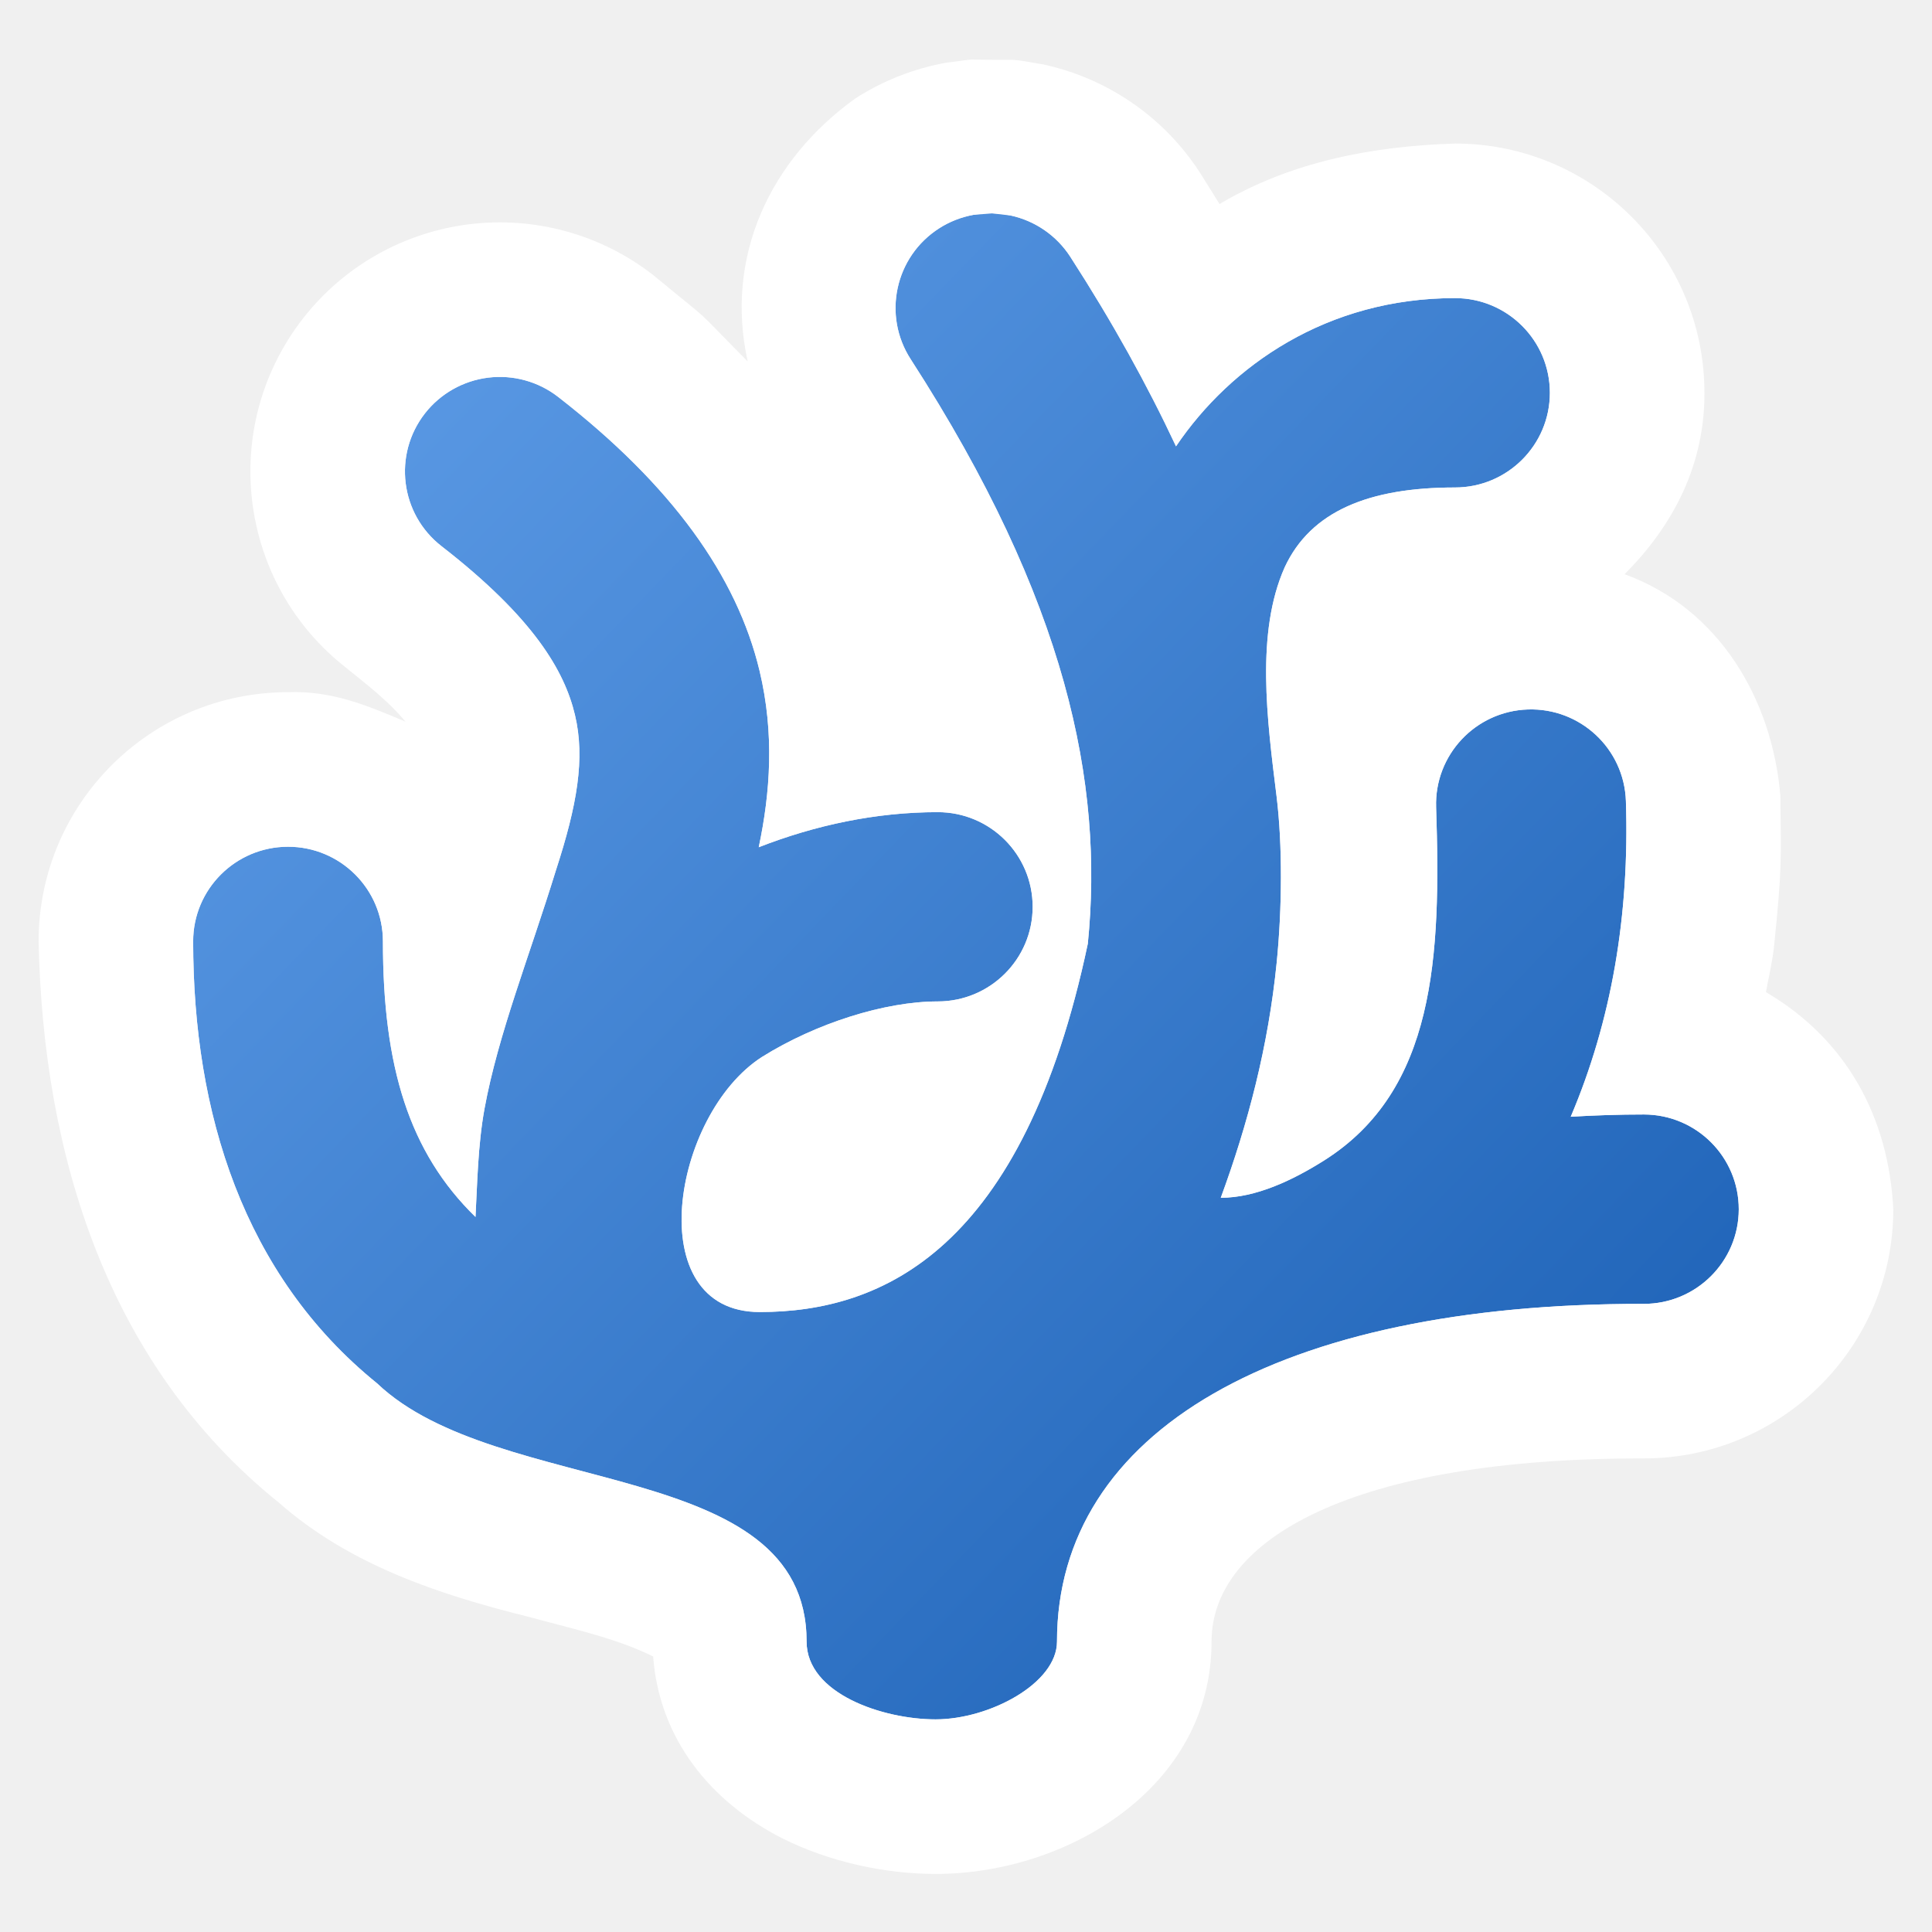
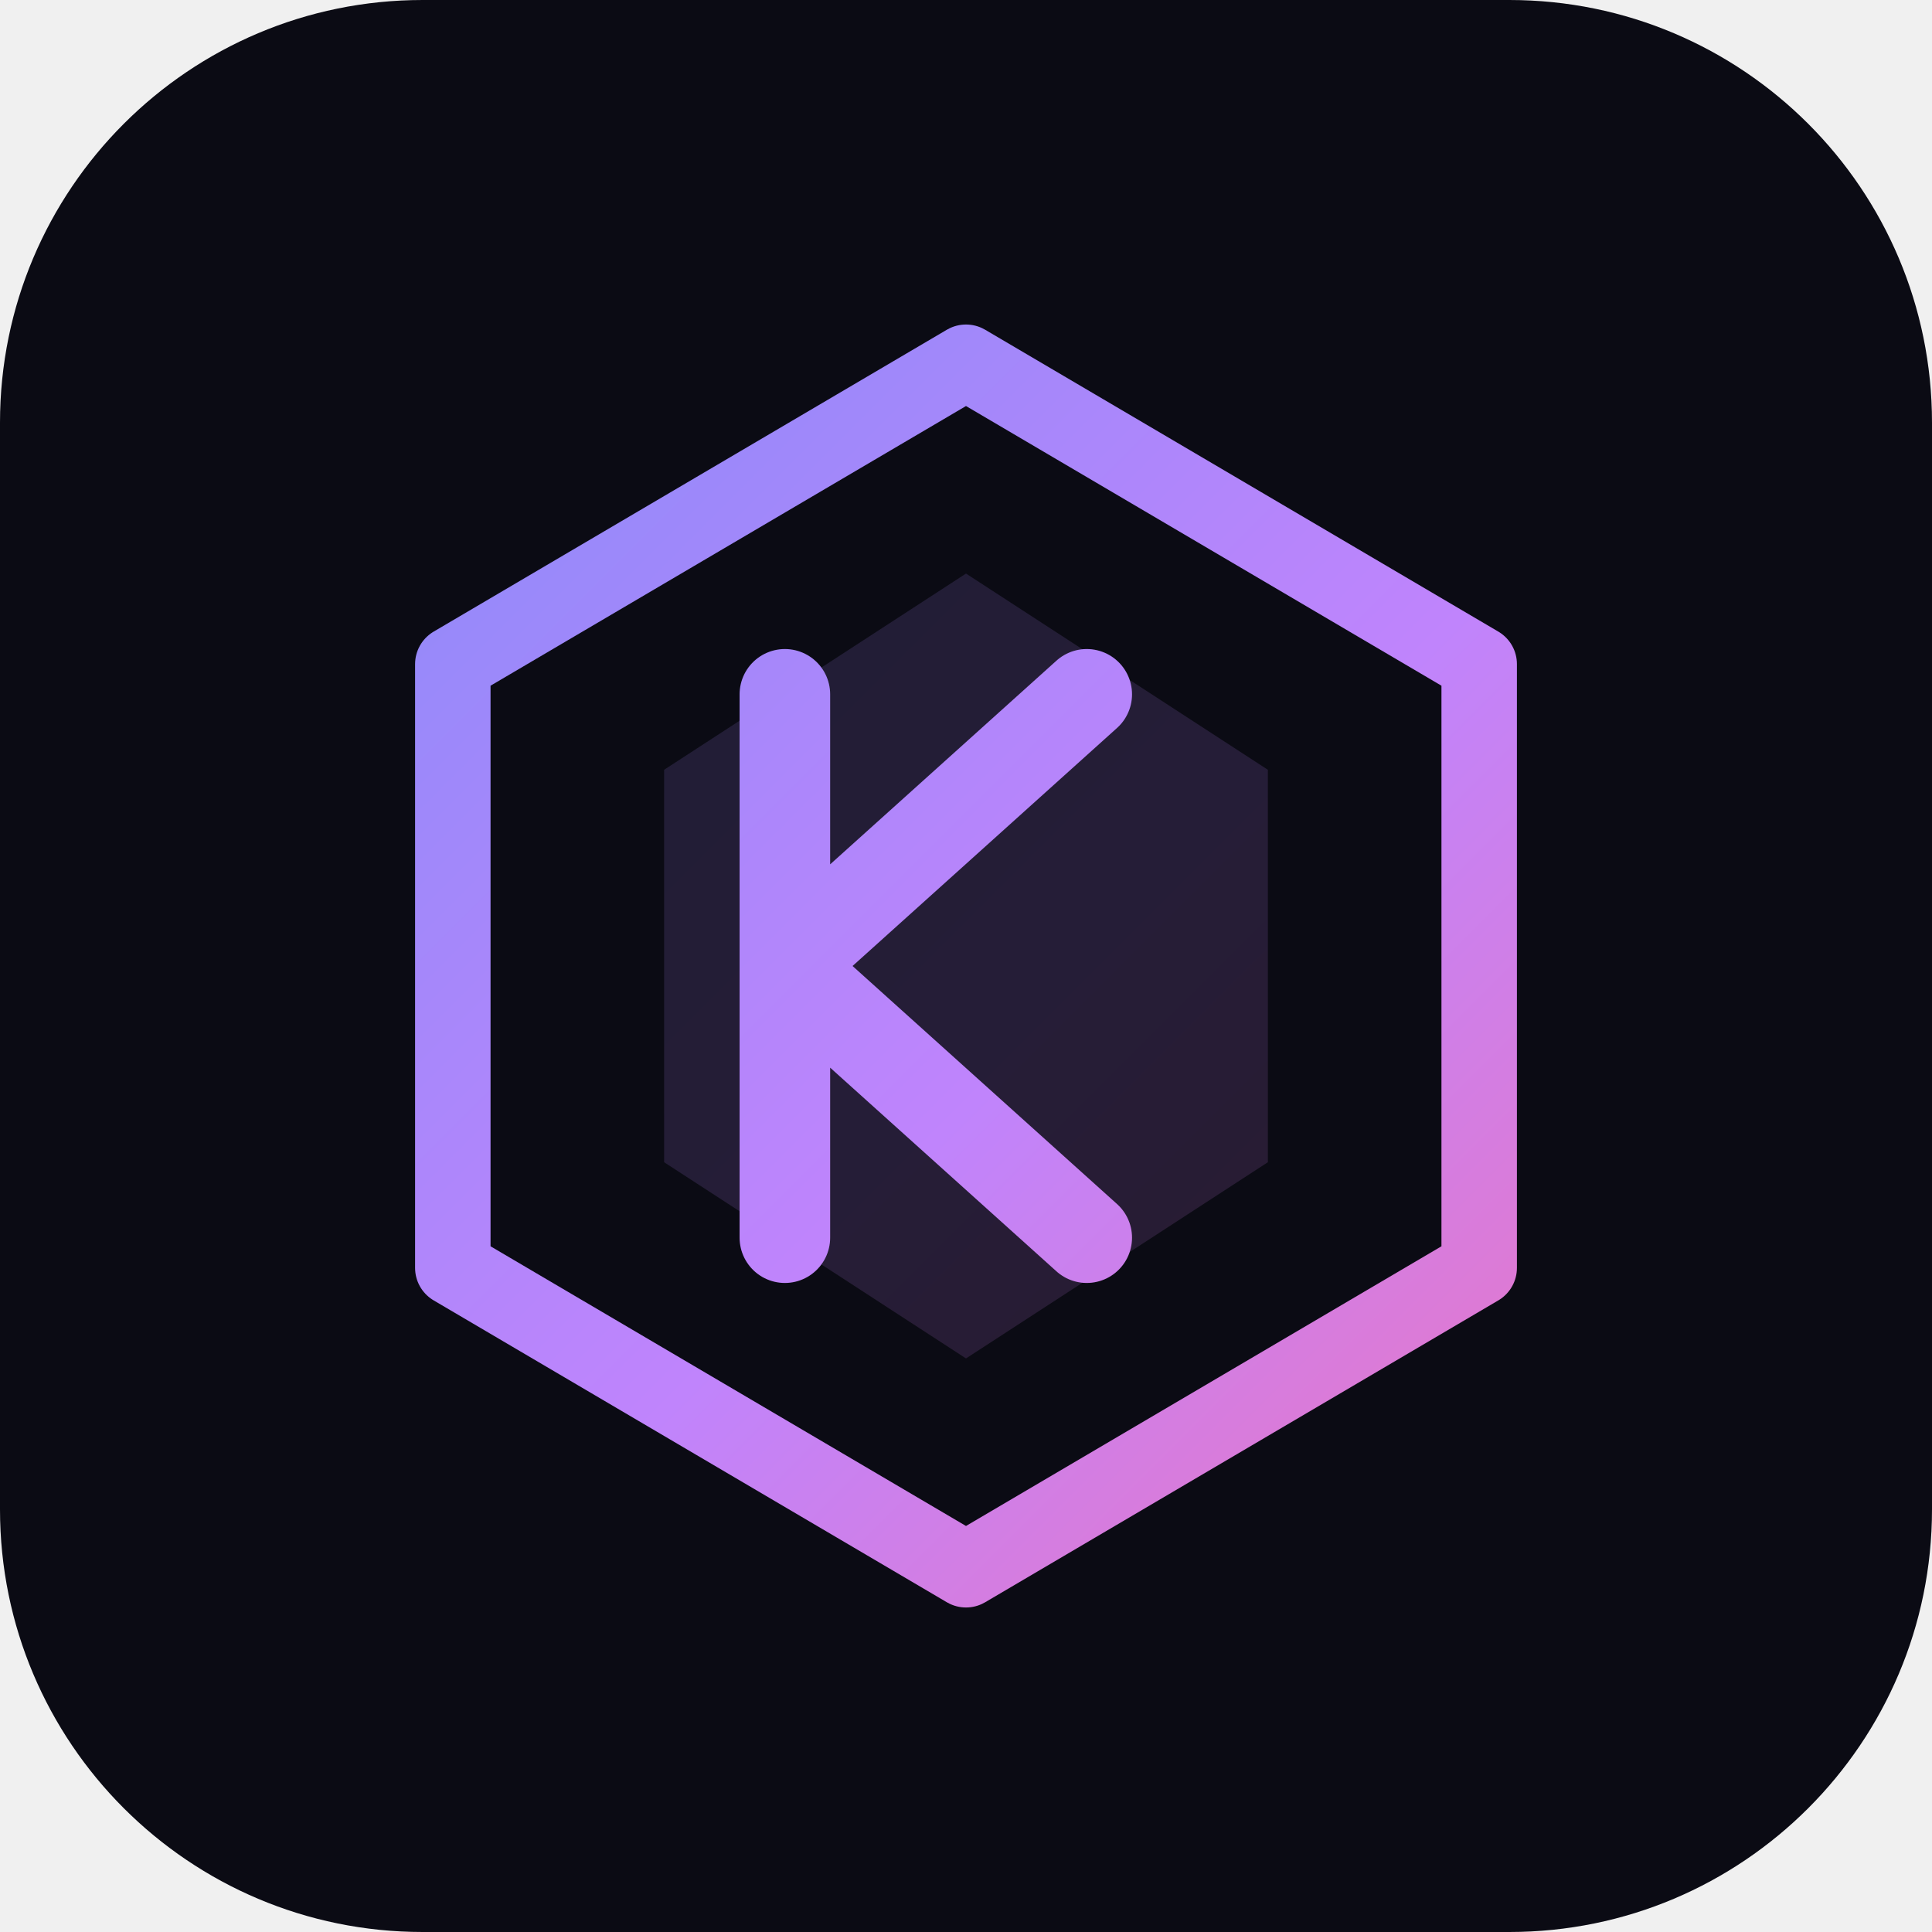
- <svg xmlns="http://www.w3.org/2000/svg" version="1.1" x="0" y="0" width="100" height="100" viewBox="0, 0, 100, 100">
+ <svg xmlns="http://www.w3.org/2000/svg" width="1024" height="1024" viewBox="0 0 48 48" fill="none">
  <defs>
-     <linearGradient id="Gradient_1" gradientUnits="userSpaceOnUse" x1="209.998" y1="224.042" x2="287.332" y2="298.658" gradientTransform="matrix(1, 0, 0, 1, -200, -213)">
-       <stop offset="0" stop-color="#62A0EA" />
-       <stop offset="1" stop-color="#1A5FB4" />
+     <linearGradient id="kq" x1="0" y1="0" x2="48" y2="48" gradientUnits="userSpaceOnUse">
+       <stop offset="0%" stop-color="#818cf8" />
+       <stop offset="55%" stop-color="#c084fc" />
+       <stop offset="100%" stop-color="#f472b6" />
    </linearGradient>
  </defs>
-   <g id="Layer_1">
-     <g id="path6008">
-       <path d="M48.608,11.819 C46.325,13.284 45.666,16.318 47.138,18.594 C55.225,31.118 57.134,40.564 56.306,48.842 C52.958,64.695 45.682,67.911 39.324,67.911 C33.116,67.911 34.778,57.694 39.445,54.704 C42.23,52.965 45.798,51.834 48.537,51.834 C51.25,51.834 53.45,49.642 53.45,46.936 C53.45,44.23 51.25,42.037 48.537,42.037 C45.338,42.037 42.201,42.709 39.272,43.853 C39.87,41.03 40.091,37.978 39.318,34.735 C38.143,29.81 34.762,25.106 28.892,20.546 C27.864,19.746 26.56,19.387 25.266,19.547 C23.973,19.707 22.796,20.373 21.995,21.398 C20.33,23.534 20.715,26.613 22.858,28.274 C27.64,31.989 29.219,34.738 29.759,37.002 C30.299,39.265 29.865,41.693 28.78,45.029 C27.394,49.525 25.784,53.538 25.078,57.387 C24.731,59.282 24.702,61.343 24.612,62.99 C21.168,59.634 19.82,55.202 19.82,48.726 C19.819,46.02 17.619,43.826 14.906,43.827 C12.195,43.83 9.998,46.022 9.998,48.726 C9.998,57.57 12.584,65.986 19.516,71.601 C25.791,77.579 41.749,75.37 41.749,84.967 C41.749,87.676 45.714,88.994 48.426,88.994 C51.209,88.994 54.71,87.134 54.71,84.967 C54.71,74.078 66.186,67.459 85.078,67.488 C87.792,67.492 89.994,65.301 89.998,62.595 C90.002,59.889 87.807,57.691 85.094,57.686 C83.802,57.685 82.542,57.729 81.301,57.802 C83.413,52.835 84.35,47.366 84.156,41.459 C84.066,38.754 81.796,36.634 79.085,36.722 C76.37,36.81 74.244,39.077 74.333,41.783 C74.589,49.518 74.299,56.424 68.537,60.065 C66.898,61.099 64.994,61.997 63.187,61.997 C64.59,58.182 65.649,54.156 66.082,49.816 C66.359,47.046 66.389,43.756 66.073,41.2 C65.582,37.24 64.99,32.749 66.494,29.366 C67.844,26.452 70.87,25.232 75.312,25.232 C78.023,25.23 80.22,23.037 80.221,20.334 C80.222,17.627 78.025,15.432 75.312,15.43 C68.71,15.43 63.706,18.904 60.87,23.102 C59.386,19.934 57.58,16.669 55.398,13.29 C54.693,12.198 53.582,11.43 52.31,11.154 C51.679,11.018 51.028,11.006 50.393,11.119 C49.758,11.234 49.151,11.471 48.608,11.819 z" fill="url(#Gradient_1)" />
-       <path d="M50.239,3.082 C53.179,3.136 51.93,2.991 54.005,3.336 C57.346,4.061 60.265,6.078 62.118,8.949 L63.123,10.561 C66.826,8.362 71.068,7.561 75.319,7.43 C82.445,7.436 88.225,13.21 88.221,20.336 C88.238,24.02 86.639,27.172 84.086,29.721 C88.987,31.499 91.733,36.199 92.152,41.197 C92.18,44.58 92.249,44.83 91.827,48.956 C91.745,49.763 91.546,50.554 91.405,51.353 C95.577,53.799 97.765,57.84 97.997,62.607 C97.987,69.735 92.194,75.498 85.066,75.488 C70.02,75.465 62.71,79.675 62.71,84.967 C62.71,92.511 55.258,96.994 48.426,96.994 C45.777,96.994 42.898,96.36 40.479,95.145 C36.759,93.25 34.123,89.987 33.806,85.737 C32.068,84.879 30.15,84.434 28.286,83.932 C27.813,83.807 27.57,83.743 27.327,83.678 C22.661,82.517 18.074,80.985 14.415,77.761 C5.537,70.611 2.229,59.744 1.998,48.723 C2,41.6 7.778,35.834 14.904,35.827 C17.181,35.748 18.943,36.49 20.983,37.35 C20.117,36.294 19.008,35.452 17.955,34.596 C12.316,30.222 11.298,22.107 15.69,16.475 C17.796,13.777 20.888,12.028 24.284,11.608 C27.68,11.188 31.105,12.131 33.799,14.229 C37.211,17.046 35.576,15.553 38.702,18.711 C37.495,13.28 39.864,8.25 44.288,5.086 L44.292,5.083 C45.718,4.17 47.309,3.546 48.984,3.244 L50.239,3.082 z M51.353,11.043 L50.393,11.119 C49.758,11.234 49.151,11.471 48.608,11.819 C46.325,13.284 45.666,16.318 47.138,18.594 C55.225,31.118 57.134,40.564 56.306,48.842 C52.958,64.695 45.682,67.911 39.324,67.911 C33.116,67.911 34.778,57.694 39.445,54.704 C42.23,52.965 45.798,51.834 48.537,51.834 C51.25,51.834 53.45,49.642 53.45,46.936 C53.45,44.23 51.25,42.037 48.537,42.037 C45.338,42.037 42.201,42.709 39.272,43.853 C39.87,41.03 40.091,37.978 39.318,34.735 C38.143,29.81 34.762,25.106 28.892,20.546 C27.864,19.746 26.56,19.387 25.266,19.547 C23.973,19.707 22.796,20.373 21.995,21.398 C20.33,23.534 20.715,26.613 22.858,28.274 C27.64,31.989 29.219,34.738 29.759,37.002 C30.299,39.265 29.865,41.693 28.78,45.029 C27.394,49.525 25.784,53.538 25.078,57.387 C24.731,59.282 24.702,61.343 24.612,62.99 C21.168,59.634 19.82,55.202 19.82,48.726 C19.819,46.02 17.619,43.826 14.906,43.827 C12.195,43.83 9.998,46.022 9.998,48.726 C9.998,57.57 12.584,65.986 19.516,71.601 C25.791,77.579 41.749,75.37 41.749,84.967 C41.749,87.676 45.714,88.994 48.426,88.994 C51.209,88.994 54.71,87.134 54.71,84.967 C54.71,74.078 66.186,67.459 85.078,67.488 C87.792,67.492 89.994,65.301 89.998,62.595 C90.002,59.889 87.807,57.691 85.094,57.686 C83.802,57.685 82.542,57.729 81.301,57.802 C83.413,52.835 84.35,47.366 84.156,41.459 C84.066,38.754 81.796,36.634 79.085,36.722 C76.37,36.81 74.244,39.077 74.333,41.783 C74.589,49.518 74.299,56.424 68.537,60.065 C66.898,61.099 64.994,61.997 63.187,61.997 C64.59,58.182 65.649,54.156 66.082,49.816 C66.359,47.046 66.389,43.756 66.073,41.2 C65.582,37.24 64.99,32.749 66.494,29.366 C67.844,26.452 70.87,25.232 75.312,25.232 C78.023,25.23 80.22,23.037 80.221,20.334 C80.222,17.627 78.025,15.432 75.312,15.43 C68.71,15.43 63.706,18.904 60.87,23.102 C59.386,19.934 57.58,16.669 55.398,13.29 C54.693,12.198 53.582,11.43 52.31,11.154 L51.353,11.043 z" fill="#FFFFFF" />
-     </g>
+   <rect width="48" height="48" rx="10.5" fill="#0b0b14" />
+   <g transform="translate(6 6) scale(0.75)">
+     <polygon points="24,4 41,14 41,34 24,44 7,34 7,14" fill="none" stroke="url(#kq)" stroke-width="2.5" stroke-linejoin="round" />
+     <polygon points="24,11 34,17.5 34,30.5 24,37 14,30.5 14,17.5" fill="url(#kq)" opacity="0.15" />
+     <path d="M18 15v18M18 24l10-9M18 24l10 9" stroke="url(#kq)" stroke-width="3" stroke-linecap="round" stroke-linejoin="round" fill="none" />
  </g>
</svg>
